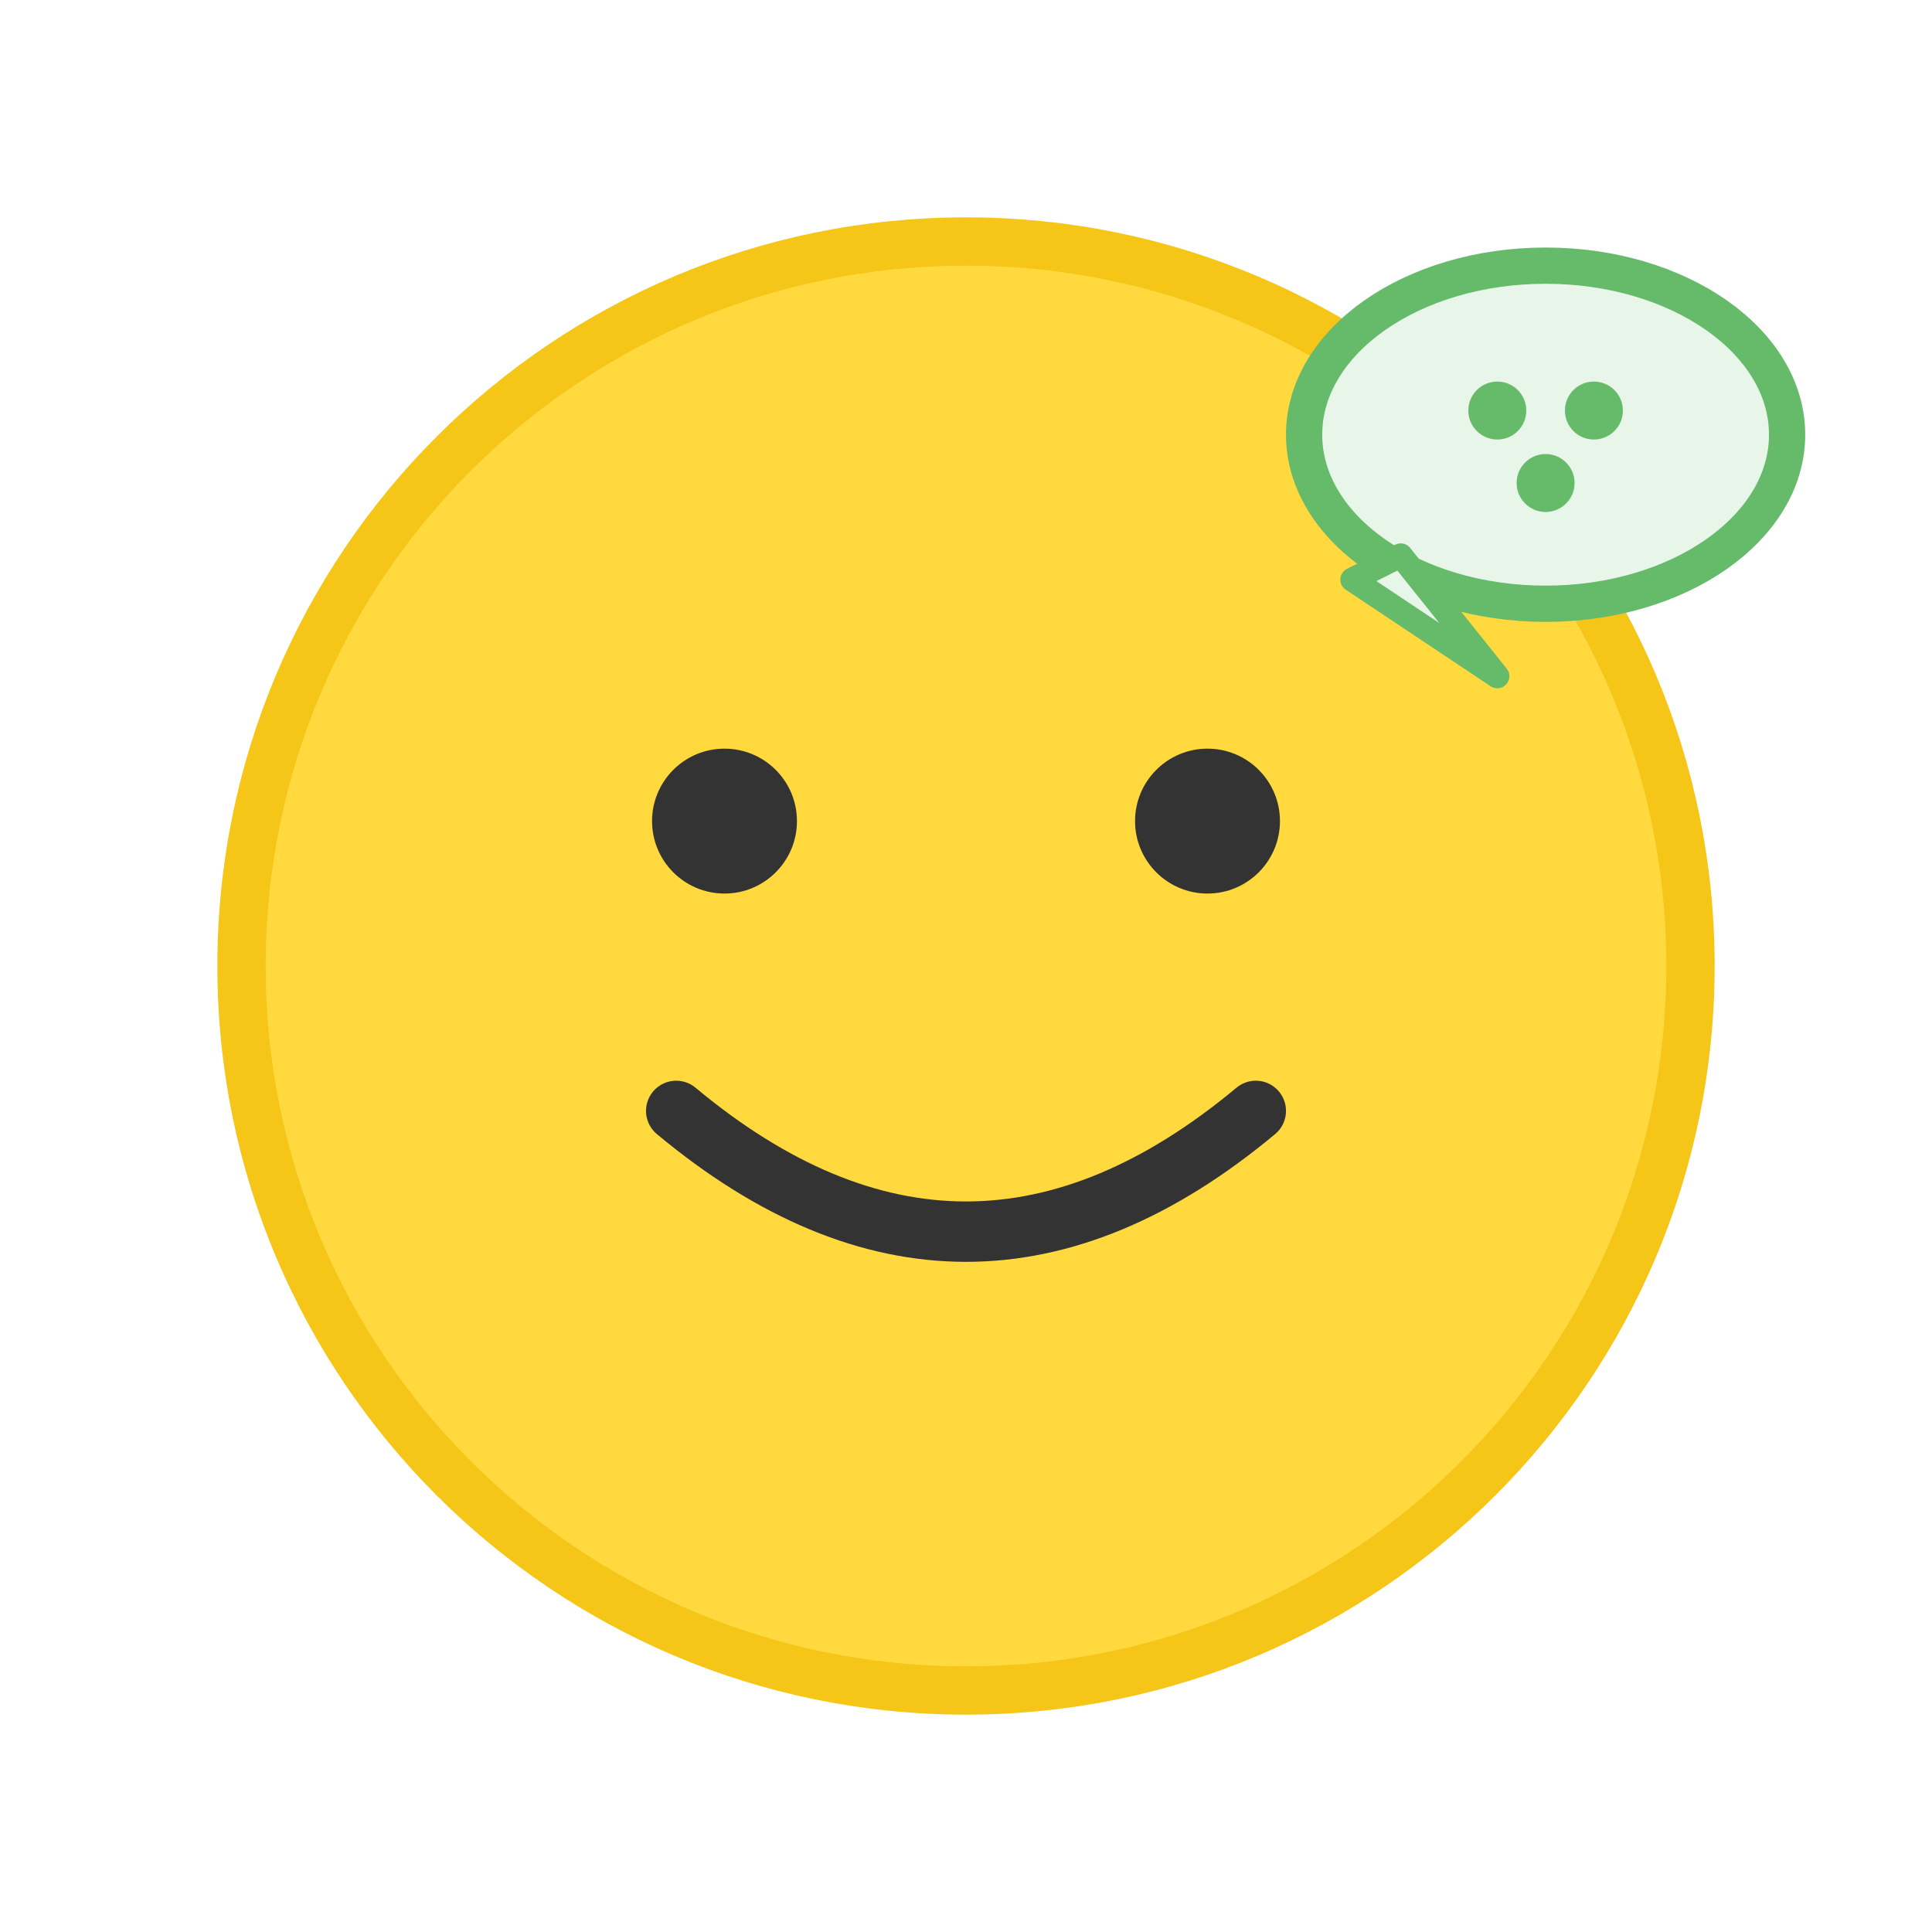
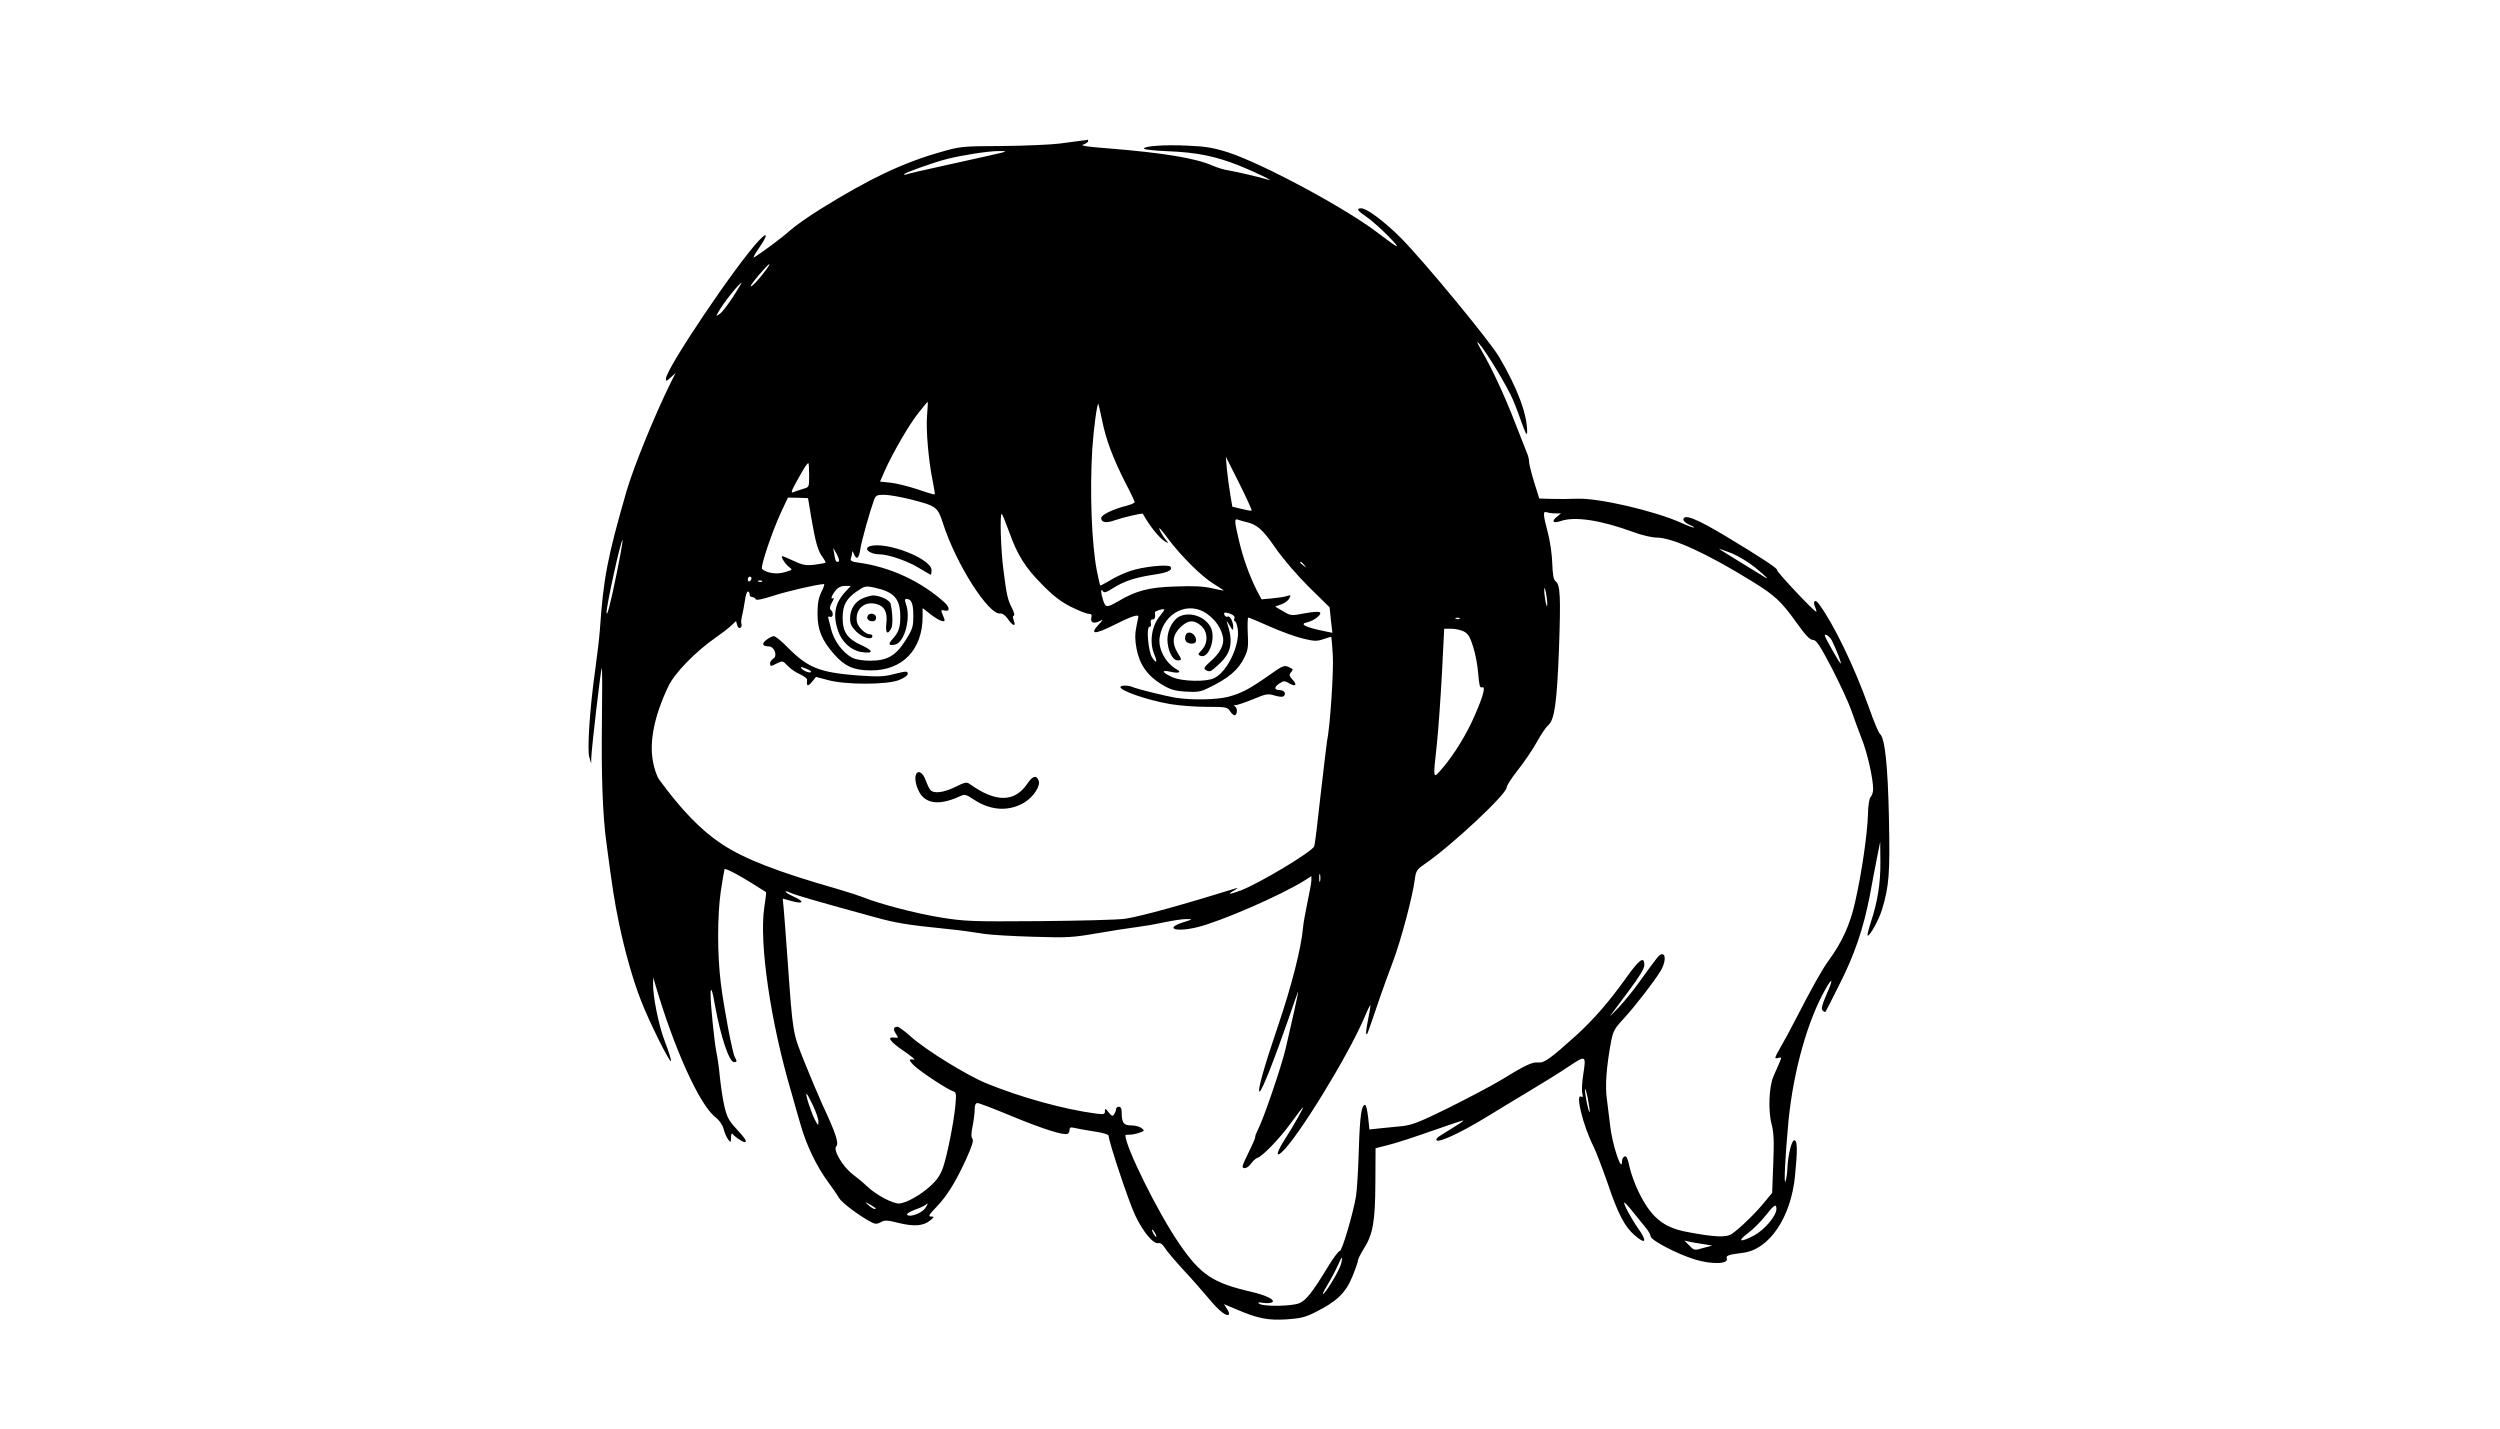
- <svg xmlns="http://www.w3.org/2000/svg" viewBox="0 0 80 80" fill="none">
-   <circle cx="40" cy="40" r="30" fill="#FFD93D" stroke="#F5C518" stroke-width="2" />
-   <circle cx="30" cy="34" r="3" fill="#333" />
-   <circle cx="50" cy="34" r="3" fill="#333" />
-   <path d="M28 46 Q40 56 52 46" stroke="#333" stroke-width="2.5" stroke-linecap="round" fill="none" />
-   <ellipse cx="64" cy="18" rx="10" ry="7" fill="#E8F5E9" stroke="#66BB6A" stroke-width="1.5" />
-   <polygon points="58,23 62,28 56,24" fill="#E8F5E9" stroke="#66BB6A" stroke-width="1" stroke-linejoin="round" />
-   <circle cx="62" cy="17" r="1.2" fill="#66BB6A" />
-   <circle cx="66" cy="17" r="1.2" fill="#66BB6A" />
-   <circle cx="64" cy="20" r="1.2" fill="#66BB6A" />
+ <svg xmlns="http://www.w3.org/2000/svg" version="1.0" viewBox="0 0 1344 768" preserveAspectRatio="xMidYMid meet">
+   <style>
+   #mouth-group {
+     animation: pulse 0.6s ease-in-out infinite;
+     transform-box: fill-box;
+     transform-origin: center;
+   }
+ 
+   @keyframes pulse {
+     0%, 100% { transform: scale(1); }
+     50% { transform: scale(1.4); }
+   }
+ </style>
+   <g transform="translate(0,768) scale(0.1,-0.1)" fill="#000000" stroke="none" fill-rule="evenodd" id="element-0">
+     <g id="character_body">
+       <path d="M5815 6924 c-16 -2 -70 -9 -120 -16 -49 -6 -189 -12 -310 -13 -214 -1 -223 -2 -330 -33 -201 -57 -382 -143 -641 -304 -65 -40 -140 -93 -168 -118 -43 -39 -151 -119 -193 -144 -7 -4 6 20 29 53 47 68 46 89 -1 39 -122 -128 -501 -691 -501 -744 0 -15 3 -14 26 7 l26 24 -26 -52 c-83 -167 -198 -448 -237 -581 -104 -360 -125 -471 -144 -747 -3 -44 -15 -141 -25 -215 -29 -205 -44 -428 -32 -470 l10 -35 1 35 c2 54 51 473 56 479 3 2 3 -126 1 -285 -4 -287 4 -510 24 -654 33 -252 44 -317 66 -425 31 -152 77 -315 120 -424 43 -112 156 -339 161 -325 2 6 -12 52 -32 103 -34 87 -66 247 -64 316 l1 30 10 -35 c102 -348 239 -651 325 -717 20 -15 37 -40 43 -62 5 -20 16 -45 24 -56 15 -19 15 -19 16 10 0 17 4 25 8 19 9 -13 54 -44 64 -44 17 0 6 18 -42 70 -42 45 -52 64 -66 124 -9 39 -19 109 -24 156 -4 47 -13 108 -19 135 -10 49 -31 252 -31 309 0 48 10 24 24 -60 30 -166 76 -304 102 -304 17 0 17 4 4 28 -13 25 -58 260 -75 397 -19 154 -19 359 0 494 9 58 18 112 20 118 3 10 103 -45 223 -123 2 -1 -2 -38 -9 -81 -29 -190 33 -616 146 -998 12 -44 35 -123 50 -175 32 -111 85 -220 148 -306 24 -33 50 -70 56 -82 13 -24 91 -84 158 -123 37 -21 44 -22 67 -10 23 13 35 12 99 -4 82 -20 132 -16 169 15 21 18 22 19 3 20 -16 0 -11 9 26 48 59 61 103 131 161 256 33 73 43 104 36 114 -8 8 -7 30 1 69 6 31 11 71 11 90 0 22 5 33 15 33 8 0 90 -31 183 -70 172 -71 284 -106 302 -95 6 3 10 13 10 22 0 11 6 14 23 10 12 -3 59 -12 105 -19 50 -7 82 -17 82 -24 0 -30 106 -348 141 -424 43 -92 100 -160 127 -153 11 2 23 -7 34 -25 10 -17 55 -70 100 -119 46 -49 108 -120 138 -156 54 -65 94 -96 106 -84 4 4 -1 18 -10 31 l-16 25 69 -29 c112 -48 167 -59 267 -53 74 5 100 11 154 38 116 58 163 103 199 189 17 41 31 81 31 88 0 8 14 36 30 62 51 79 63 147 64 357 l1 186 70 18 c39 9 144 44 235 76 90 32 166 57 167 55 2 -2 -28 -22 -66 -45 -39 -23 -73 -45 -76 -50 -25 -41 107 16 275 119 47 29 144 88 216 131 72 43 169 103 215 134 96 64 97 64 80 -45 -6 -39 -8 -82 -5 -97 5 -18 4 -24 -5 -19 -34 22 9 -155 65 -266 14 -28 48 -117 76 -197 55 -164 92 -235 144 -280 62 -55 72 -37 20 36 -36 51 -80 133 -74 138 2 2 24 -21 48 -52 25 -30 55 -68 68 -84 13 -15 25 -36 26 -46 2 -21 139 -93 235 -123 92 -29 187 -26 174 5 -5 15 8 20 88 30 141 18 257 190 279 413 14 141 13 192 -4 192 -15 0 -35 -86 -37 -154 -1 -23 -5 -52 -10 -66 -10 -31 -2 134 16 325 27 271 104 544 202 713 37 64 38 45 1 -37 -23 -54 -28 -75 -20 -83 7 -7 13 -10 16 -7 2 2 36 68 75 147 81 159 129 302 162 472 12 63 29 156 39 205 l18 90 1 -108 c1 -115 -15 -216 -53 -330 -12 -37 -19 -67 -15 -67 13 0 60 86 76 138 39 127 44 197 38 492 -6 288 -22 432 -48 454 -8 6 -35 72 -61 146 -78 218 -189 448 -269 555 -20 27 -33 12 -18 -21 6 -14 8 -24 4 -22 -19 8 -216 219 -210 224 6 7 -89 69 -268 177 -166 100 -235 127 -235 93 0 -7 14 -19 30 -26 17 -7 29 -14 27 -16 -2 -2 -33 9 -68 25 -142 64 -443 134 -559 130 -41 -2 -104 -2 -140 -1 l-65 2 -28 90 c-15 49 -27 98 -27 109 0 11 -4 30 -10 43 -5 13 -35 88 -66 168 -56 145 -125 293 -178 383 -15 26 -26 47 -23 47 13 0 123 -173 177 -280 13 -25 38 -88 56 -140 24 -68 33 -86 34 -64 1 95 -50 233 -150 404 -51 87 -407 518 -529 641 -89 89 -183 159 -213 159 -29 0 -21 -13 30 -47 26 -18 79 -65 117 -104 73 -75 59 -70 -55 17 -174 134 -621 374 -808 435 -79 25 -120 32 -218 36 -122 6 -234 -2 -234 -16 0 -5 57 -11 128 -14 157 -6 258 -27 386 -78 91 -37 195 -88 153 -75 -45 14 -176 44 -213 50 -22 3 -61 15 -86 26 -92 40 -262 68 -556 92 -119 9 -157 15 -138 21 14 5 26 13 26 18 0 5 -1 8 -2 8 -2 -1 -16 -4 -33 -5z m-430 -65 c-16 -4 -135 -31 -263 -59 -128 -28 -239 -53 -247 -57 -8 -3 -15 -3 -15 0 0 7 156 63 230 82 82 21 224 43 280 43 42 0 43 -1 15 -9z m-1264 -626 c-37 -51 -80 -97 -85 -92 -6 5 91 119 100 119 3 0 -4 -12 -15 -27z m-180 -149 c-27 -41 -59 -83 -71 -91 -22 -15 -22 -15 -9 8 23 44 114 159 126 159 1 0 -20 -34 -46 -76z m1043 -636 c-7 -77 8 -250 31 -358 7 -36 12 -66 10 -68 -1 -2 -43 10 -91 27 -49 16 -115 33 -146 36 l-57 6 25 57 c43 97 134 254 183 314 25 32 47 58 48 58 2 0 0 -33 -3 -72z m941 -28 c20 -102 59 -205 125 -335 28 -53 50 -100 50 -104 0 -5 -20 -14 -44 -20 -72 -18 -136 -49 -136 -66 0 -24 27 -29 73 -12 42 15 149 40 151 35 36 -66 91 -134 121 -150 19 -10 19 -10 4 8 -18 21 -42 64 -36 64 3 0 24 -25 47 -57 71 -94 180 -202 242 -240 32 -20 58 -37 58 -38 0 -1 -28 4 -62 12 -46 11 -100 14 -198 10 -144 -4 -212 -22 -313 -82 -56 -32 -63 -32 -76 6 -13 39 -15 71 -2 51 6 -11 19 -7 56 17 59 37 117 56 214 71 77 11 106 24 94 43 -9 15 -149 1 -218 -23 -33 -11 -82 -34 -109 -51 -27 -16 -50 -28 -51 -27 -2 2 -10 39 -19 83 -27 143 -38 420 -24 650 7 106 26 251 33 243 1 -2 10 -41 20 -88z m804 -485 c-3 -2 -27 2 -54 9 l-50 12 -11 65 c-6 35 -14 96 -18 134 l-6 70 72 -143 c39 -78 69 -144 67 -147z m-2379 190 c0 -64 0 -64 -32 -73 -18 -6 -42 -13 -52 -18 -16 -6 -13 5 19 62 38 69 54 94 61 94 2 0 4 -29 4 -65z m543 -129 c141 -36 148 -41 176 -128 70 -220 248 -498 309 -486 10 2 26 -10 40 -29 27 -40 46 -44 32 -8 -6 16 -6 25 0 25 6 0 2 17 -8 38 -25 48 -30 70 -47 204 -15 110 -21 317 -9 305 3 -3 21 -46 39 -96 45 -126 87 -193 180 -286 59 -60 100 -91 154 -118 40 -20 83 -37 94 -37 15 0 18 -5 14 -21 -7 -26 14 -34 45 -18 21 10 20 9 -6 -19 -50 -54 -21 -54 83 -2 87 44 131 60 131 45 0 -2 -5 -27 -11 -55 -8 -39 -8 -68 1 -117 16 -85 58 -145 133 -191 48 -29 69 -36 130 -40 61 -4 81 -1 118 17 112 53 167 99 200 169 18 37 21 56 17 128 -2 46 -1 84 3 84 4 0 56 -22 115 -48 60 -27 141 -56 179 -65 62 -15 75 -15 110 -3 22 8 41 13 42 12 1 -1 5 -44 8 -96 6 -83 -15 -394 -31 -465 -2 -11 -17 -139 -34 -285 -16 -146 -31 -272 -35 -280 -11 -29 -298 -201 -397 -238 -63 -23 -74 -22 -30 3 15 9 18 14 8 10 -297 -92 -512 -151 -596 -164 -36 -6 -243 -11 -460 -13 -370 -3 -404 -1 -535 20 -130 21 -332 74 -414 108 -20 8 -81 28 -136 44 -326 93 -506 163 -627 244 -109 72 -217 184 -335 346 -12 17 -27 61 -33 98 -20 108 9 247 83 402 33 71 145 186 254 262 32 22 70 51 84 65 l26 24 6 -21 c3 -13 10 -19 17 -15 6 4 9 13 6 20 -3 8 -1 28 4 47 4 18 11 54 15 81 3 26 10 47 16 47 5 0 9 -7 9 -15 0 -8 6 -15 14 -15 8 0 16 -5 18 -11 3 -8 36 -1 98 19 78 25 239 62 270 62 4 0 -2 -19 -14 -42 -16 -33 -21 -62 -21 -118 0 -86 23 -142 89 -217 57 -65 106 -87 196 -87 171 -2 280 111 280 290 l0 45 46 -36 c49 -37 81 -46 70 -20 -3 8 -9 22 -13 32 -5 13 -2 15 15 11 29 -8 29 16 0 43 -126 114 -293 191 -461 214 -38 5 -47 10 -43 22 3 8 6 22 7 31 0 12 3 10 9 -5 15 -36 27 -27 35 24 6 44 53 209 74 266 9 24 16 27 54 27 25 0 87 -11 140 -24z m-532 -97 c23 -135 37 -184 62 -215 10 -14 17 -27 15 -29 -2 -2 -29 -7 -59 -11 -47 -5 -64 -2 -111 20 -30 14 -58 26 -62 26 -12 0 16 -44 37 -59 19 -14 18 -15 -24 -27 -42 -13 -95 -6 -122 17 -11 9 53 199 101 303 l38 81 54 -1 54 -2 17 -103z m4001 21 l30 0 -23 -19 c-31 -25 -19 -36 22 -22 76 26 214 5 389 -59 45 -17 101 -30 126 -30 85 0 272 -86 516 -237 120 -74 154 -106 235 -219 50 -70 73 -94 89 -94 18 0 36 -26 102 -152 43 -84 91 -187 105 -228 14 -41 39 -109 55 -150 30 -74 62 -215 62 -272 0 -16 -6 -35 -13 -42 -8 -8 -14 -45 -15 -97 -3 -101 -33 -311 -69 -469 -27 -121 -70 -215 -143 -315 -35 -48 -87 -141 -182 -325 -24 -47 -59 -112 -78 -144 -31 -55 -32 -59 -12 -54 21 6 21 5 7 -28 -8 -19 -22 -51 -31 -71 -24 -55 -29 -185 -10 -256 12 -45 14 -90 9 -214 l-6 -156 -43 -52 c-46 -57 -131 -139 -173 -168 -30 -21 -94 -18 -241 10 -130 24 -196 80 -264 222 -18 38 -39 96 -46 129 -9 44 -16 59 -26 55 -8 -3 -14 -15 -14 -26 0 -69 -54 94 -64 193 -4 36 -12 98 -17 138 -11 74 -3 179 23 317 10 51 19 68 68 120 59 64 162 197 198 256 25 42 29 89 8 89 -15 0 -20 -6 -120 -145 -31 -44 -82 -107 -113 -140 -31 -33 -52 -53 -46 -45 6 8 50 67 97 130 60 80 86 123 86 142 0 50 -26 32 -100 -72 -90 -126 -173 -221 -266 -306 -140 -126 -172 -149 -204 -146 -32 4 -70 -14 -202 -95 -51 -31 -177 -97 -279 -148 -156 -77 -197 -93 -250 -99 -35 -3 -89 -9 -121 -12 l-56 -6 -7 66 c-4 36 -11 66 -16 66 -20 0 -28 -55 -34 -241 -3 -107 -10 -219 -15 -249 -16 -96 -75 -295 -87 -295 -7 0 -36 -39 -65 -87 -84 -138 -116 -178 -153 -194 -40 -17 -193 -19 -215 -3 -11 8 -6 9 20 5 19 -3 41 -2 49 3 19 12 -30 37 -111 56 -209 48 -274 92 -389 260 -113 164 -289 520 -289 582 0 2 11 3 24 3 14 0 37 5 53 11 27 10 27 11 9 25 -11 8 -36 14 -57 14 -39 0 -49 14 -49 73 0 17 -5 27 -15 27 -8 0 -15 -6 -15 -12 0 -7 -5 -20 -10 -28 -9 -13 -13 -11 -30 10 -17 22 -20 23 -20 6 0 -17 -5 -18 -52 -12 -167 22 -403 87 -585 162 -104 42 -327 180 -405 250 -33 30 -66 54 -73 54 -22 0 -25 -13 -9 -37 15 -24 15 -24 -8 -21 -43 6 -24 -22 52 -73 41 -28 65 -49 53 -46 -30 7 -29 -4 5 -35 34 -32 176 -125 204 -134 19 -6 20 -11 14 -78 -9 -93 -43 -263 -66 -332 -14 -40 -33 -68 -67 -99 -54 -50 -135 -95 -171 -95 -35 0 -121 46 -167 89 -22 21 -59 52 -82 69 -54 42 -106 131 -87 150 15 15 -3 71 -74 222 -21 47 -65 150 -97 230 -64 161 -62 145 -91 550 -9 124 -18 248 -21 277 l-5 52 51 -14 c64 -17 67 -1 5 26 -25 12 -43 23 -41 26 3 2 14 0 25 -6 18 -10 149 -48 452 -131 119 -33 176 -42 400 -65 62 -6 124 -15 195 -26 33 -5 150 -12 260 -15 184 -6 211 -4 345 19 80 14 172 28 205 32 33 4 100 15 150 26 49 10 105 19 125 18 34 0 33 -1 -18 -17 -104 -33 -44 -55 73 -27 126 30 451 172 576 250 l39 25 0 -22 c0 -13 -10 -66 -21 -118 -11 -52 -22 -114 -24 -137 -9 -107 -61 -313 -136 -533 -73 -214 -112 -353 -97 -348 13 5 79 172 154 388 29 85 53 152 53 149 1 -7 -37 -177 -68 -309 -22 -93 -120 -381 -148 -432 -9 -18 -16 -36 -15 -41 1 -4 -14 -39 -33 -77 -19 -38 -35 -74 -35 -80 0 -19 30 -10 46 15 9 13 24 27 33 30 28 8 120 104 179 185 30 41 59 80 65 85 14 14 -48 -96 -95 -169 -43 -67 -52 -101 -18 -71 88 79 359 522 446 727 15 37 30 66 31 64 2 -2 -4 -36 -12 -76 -8 -40 -13 -75 -10 -78 5 -6 3 -11 59 153 24 72 63 178 85 237 41 107 105 347 117 440 6 46 11 54 52 82 147 101 442 377 442 413 0 10 27 51 59 92 33 41 79 109 102 150 23 42 51 83 62 92 34 28 47 121 58 409 10 284 7 347 -18 365 -11 8 -16 35 -18 96 -1 46 -12 121 -24 166 -26 99 -27 117 -5 109 9 -3 29 -6 46 -6z m-1664 -46 c59 -13 89 -39 157 -137 41 -60 116 -147 181 -212 l112 -110 7 -69 8 -68 -34 7 c-111 22 -146 40 -103 49 36 8 79 40 71 53 -4 6 -33 5 -82 -4 -74 -14 -75 -14 -117 11 l-43 25 33 12 c18 6 37 20 43 32 10 18 9 19 -12 13 -13 -5 -50 -10 -81 -13 l-56 -5 -28 53 c-39 79 -72 171 -94 266 -24 103 -25 117 -4 109 9 -3 28 -9 42 -12z m-3383 -278 c-33 -163 -53 -238 -54 -209 -2 34 78 397 86 390 2 -3 -12 -84 -32 -181z m1194 65 c-15 -5 -18 1 -24 40 l-6 34 20 -35 c10 -19 15 -37 10 -39z m4800 45 c34 -14 91 -48 127 -77 67 -55 83 -74 37 -43 -16 10 -75 46 -132 81 -57 35 -102 63 -99 63 2 0 32 -11 67 -24z m-2298 -63 c13 -16 12 -17 -3 -4 -10 7 -18 15 -18 17 0 8 8 3 21 -13z m-2971 -72 c0 -6 -4 -13 -10 -16 -5 -3 -10 1 -10 9 0 9 5 16 10 16 6 0 10 -4 10 -9z m57 -17 c-3 -3 -12 -4 -19 -1 -8 3 -5 6 6 6 11 1 17 -2 13 -5z m447 -56 c-56 -61 -68 -124 -38 -211 20 -58 69 -103 123 -112 68 -11 69 6 3 36 -76 34 -102 71 -102 147 0 68 19 103 75 142 44 30 48 31 96 21 106 -23 139 -60 139 -156 0 -59 -9 -85 -43 -122 -24 -27 -19 -36 16 -28 51 13 85 145 57 219 -7 20 -6 26 3 26 27 0 37 -25 37 -90 0 -61 -4 -72 -42 -133 -54 -84 -98 -109 -193 -109 -36 0 -75 7 -92 15 -54 29 -102 94 -117 162 -4 17 -9 38 -12 47 -4 13 -1 16 9 12 17 -6 19 26 2 38 -6 5 -4 19 7 38 10 17 13 28 8 25 -17 -11 -11 11 11 39 14 18 30 26 52 26 l31 0 -30 -32z m3774 -68 c0 -16 -3 -11 -9 15 -4 22 -8 51 -7 65 0 16 3 11 9 -15 4 -22 8 -51 7 -65z m-2081 -60 c-46 -54 -59 -141 -32 -207 19 -44 13 -54 -11 -18 -21 33 -33 165 -14 165 7 0 10 8 7 20 -3 13 0 20 9 20 12 0 16 9 13 38 0 7 43 21 50 16 2 -2 -8 -17 -22 -34z m252 10 c48 -35 76 -77 86 -127 7 -40 -16 -85 -72 -133 -28 -25 -33 -34 -22 -41 22 -14 27 -12 74 32 66 61 76 119 41 224 -4 11 2 4 13 -15 18 -31 20 -32 21 -12 0 29 -18 64 -30 57 -9 -6 -25 13 -17 21 2 2 17 0 32 -6 18 -7 25 -15 21 -25 -3 -8 -2 -15 3 -15 5 0 11 -18 15 -41 13 -84 -54 -228 -125 -264 -42 -22 -173 -19 -225 4 -58 26 -64 41 -13 30 46 -11 64 -3 34 13 -61 35 -102 114 -90 176 23 130 155 193 254 122z m1358 -26 c-3 -3 -12 -4 -19 -1 -8 3 -5 6 6 6 11 1 17 -2 13 -5z m23 -69 c23 -12 33 -29 50 -83 12 -37 24 -102 27 -145 5 -62 9 -77 20 -72 21 7 9 -41 -37 -147 -44 -103 -111 -212 -174 -286 -54 -63 -53 -70 -31 132 8 77 20 247 27 378 l12 238 38 0 c22 0 52 -7 68 -15z m1978 -48 c25 -51 52 -120 48 -124 -4 -4 -86 141 -86 151 0 13 28 -7 38 -27z m-2751 -1294 c-3 -10 -5 -2 -5 17 0 19 2 27 5 18 2 -10 2 -26 0 -35z m1449 -1241 c-6 -5 -26 95 -25 121 0 12 7 -9 15 -47 7 -39 12 -72 10 -74z m-4176 36 c17 -35 30 -74 30 -88 -1 -23 -2 -23 -19 10 -20 38 -53 140 -45 140 3 0 18 -28 34 -62z m330 -548 c8 -5 10 -10 4 -10 -7 0 -22 9 -35 21 -19 16 -20 18 -4 10 11 -6 27 -15 35 -21z m274 -5 c-17 -26 -82 -51 -97 -36 -5 5 12 16 40 27 26 9 52 21 58 26 16 14 16 9 -1 -17z m4576 -4 c0 -38 -64 -113 -122 -144 -75 -39 -91 -31 -29 15 27 20 68 62 92 92 47 60 59 67 59 37z m-3340 -131 c6 -11 8 -20 6 -20 -3 0 -10 9 -16 20 -6 11 -8 20 -6 20 3 0 10 -9 16 -20z m2945 -58 l50 -8 -48 -13 c-48 -14 -49 -14 -75 13 l-27 27 25 -6 c14 -3 48 -9 75 -13z m-1946 -109 c-10 -36 -89 -166 -97 -159 -2 2 11 26 27 53 17 27 40 71 51 96 25 57 32 60 19 10z" id="element-2" />
+       <path d="M4678 4744 c-40 -12 -2 -44 50 -44 47 0 152 -36 215 -75 32 -19 59 -35 61 -35 2 0 4 11 4 25 0 61 -241 155 -330 129z" id="element-3" />
+       <path d="M4120 4240 c-27 -20 -21 -35 13 -35 30 0 49 -52 24 -66 -9 -6 -17 -17 -17 -24 0 -19 4 -19 39 0 27 13 30 13 55 -14 15 -16 45 -37 67 -46 21 -10 39 -23 38 -29 -4 -36 3 -39 25 -13 l23 28 64 -17 c94 -26 316 -26 382 0 26 10 47 25 47 32 0 18 -5 17 -79 -1 -50 -13 -82 -14 -193 -6 -202 16 -265 41 -373 150 -33 34 -66 61 -75 61 -8 0 -26 -9 -40 -20z m240 -171 c0 -11 -38 2 -50 16 -10 11 -6 12 19 2 17 -6 31 -14 31 -18z" id="element-4" />
+       <path d="M6820 4048 c-106 -74 -144 -94 -217 -114 -63 -16 -195 -19 -283 -5 -54 9 -200 45 -230 57 -22 10 -61 11 -66 2 -11 -18 139 -71 266 -93 47 -8 135 -15 196 -15 108 0 112 -1 128 -25 9 -14 21 -23 26 -20 14 9 12 42 -2 48 -8 3 -5 6 5 6 10 1 52 15 94 32 69 29 78 31 115 20 27 -8 44 -9 50 -3 14 14 1 32 -22 32 -30 0 -32 16 -3 35 24 16 28 16 53 2 35 -21 46 -10 19 19 -18 20 -20 26 -9 39 7 8 11 16 9 18 -45 25 -43 26 -129 -35z" id="element-5" />
+       <path d="M4639 4464 c-43 -18 -69 -59 -69 -109 0 -29 8 -45 34 -71 33 -33 86 -47 86 -24 0 6 -6 10 -14 10 -23 0 -63 38 -69 66 -12 67 38 114 104 97 45 -12 61 -45 54 -105 -6 -51 6 -64 26 -27 10 19 8 83 -3 133 -5 20 -56 44 -93 45 -11 0 -36 -7 -56 -15z" id="element-6" />
+       <path d="M4665 4370 c-9 -15 4 -30 26 -30 12 0 19 7 19 20 0 21 -33 29 -45 10z" id="element-7" />
+       <path d="M6348 4369 c-40 -15 -72 -73 -72 -128 1 -57 27 -111 54 -111 25 0 25 2 0 42 -31 51 -26 94 14 134 41 41 74 44 113 10 37 -32 39 -93 4 -130 -22 -23 -22 -26 -7 -32 45 -17 85 97 54 155 -29 54 -103 82 -160 60z" id="element-8" />
+       <path d="M6374 4265 c-10 -25 4 -45 31 -45 17 0 25 5 25 18 0 36 -45 57 -56 27z" id="element-9" />
+       <g id="mouth-group">
+         <path d="M4924 3515 c-9 -23 3 -73 26 -106 39 -53 111 -56 212 -9 24 11 31 10 74 -19 92 -60 189 -65 273 -14 47 29 86 89 75 116 -12 32 -33 26 -61 -16 -68 -101 -170 -102 -308 -3 -18 13 -26 12 -80 -15 -64 -31 -116 -37 -134 -15 -6 7 -17 31 -25 52 -14 41 -42 57 -52 29z" id="element-10" />
+       </g>
+     </g>
+   </g>
</svg>
